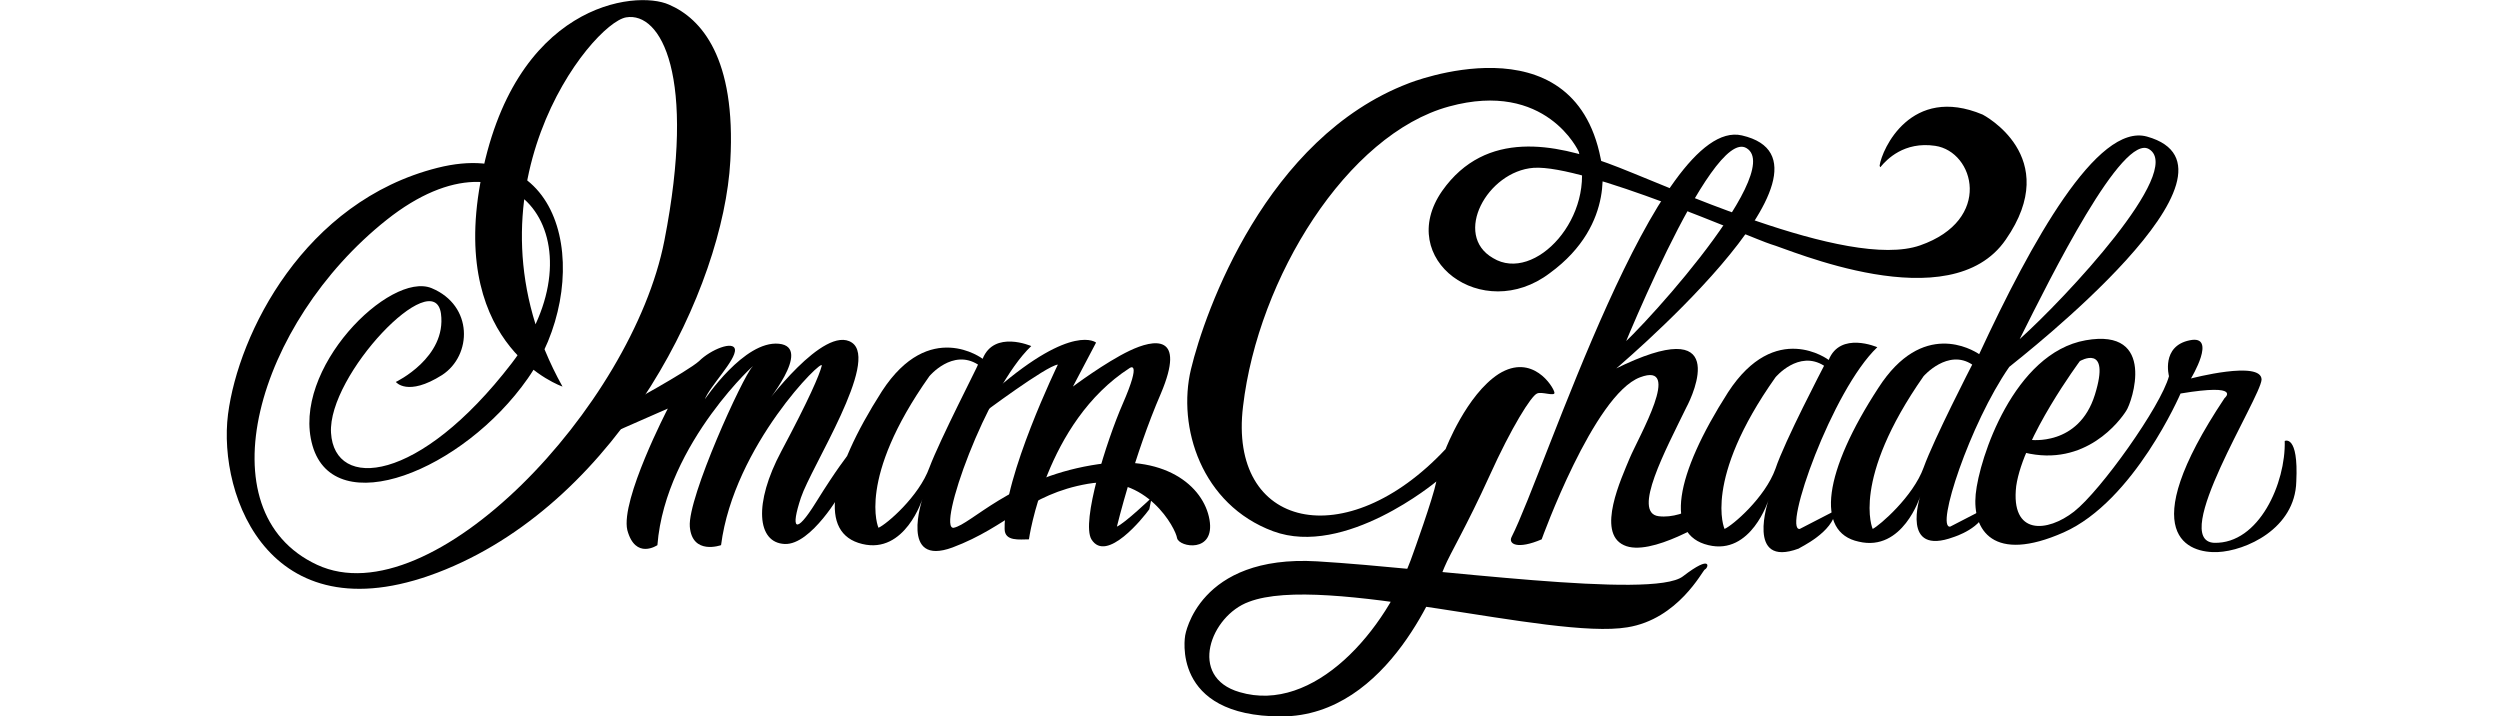
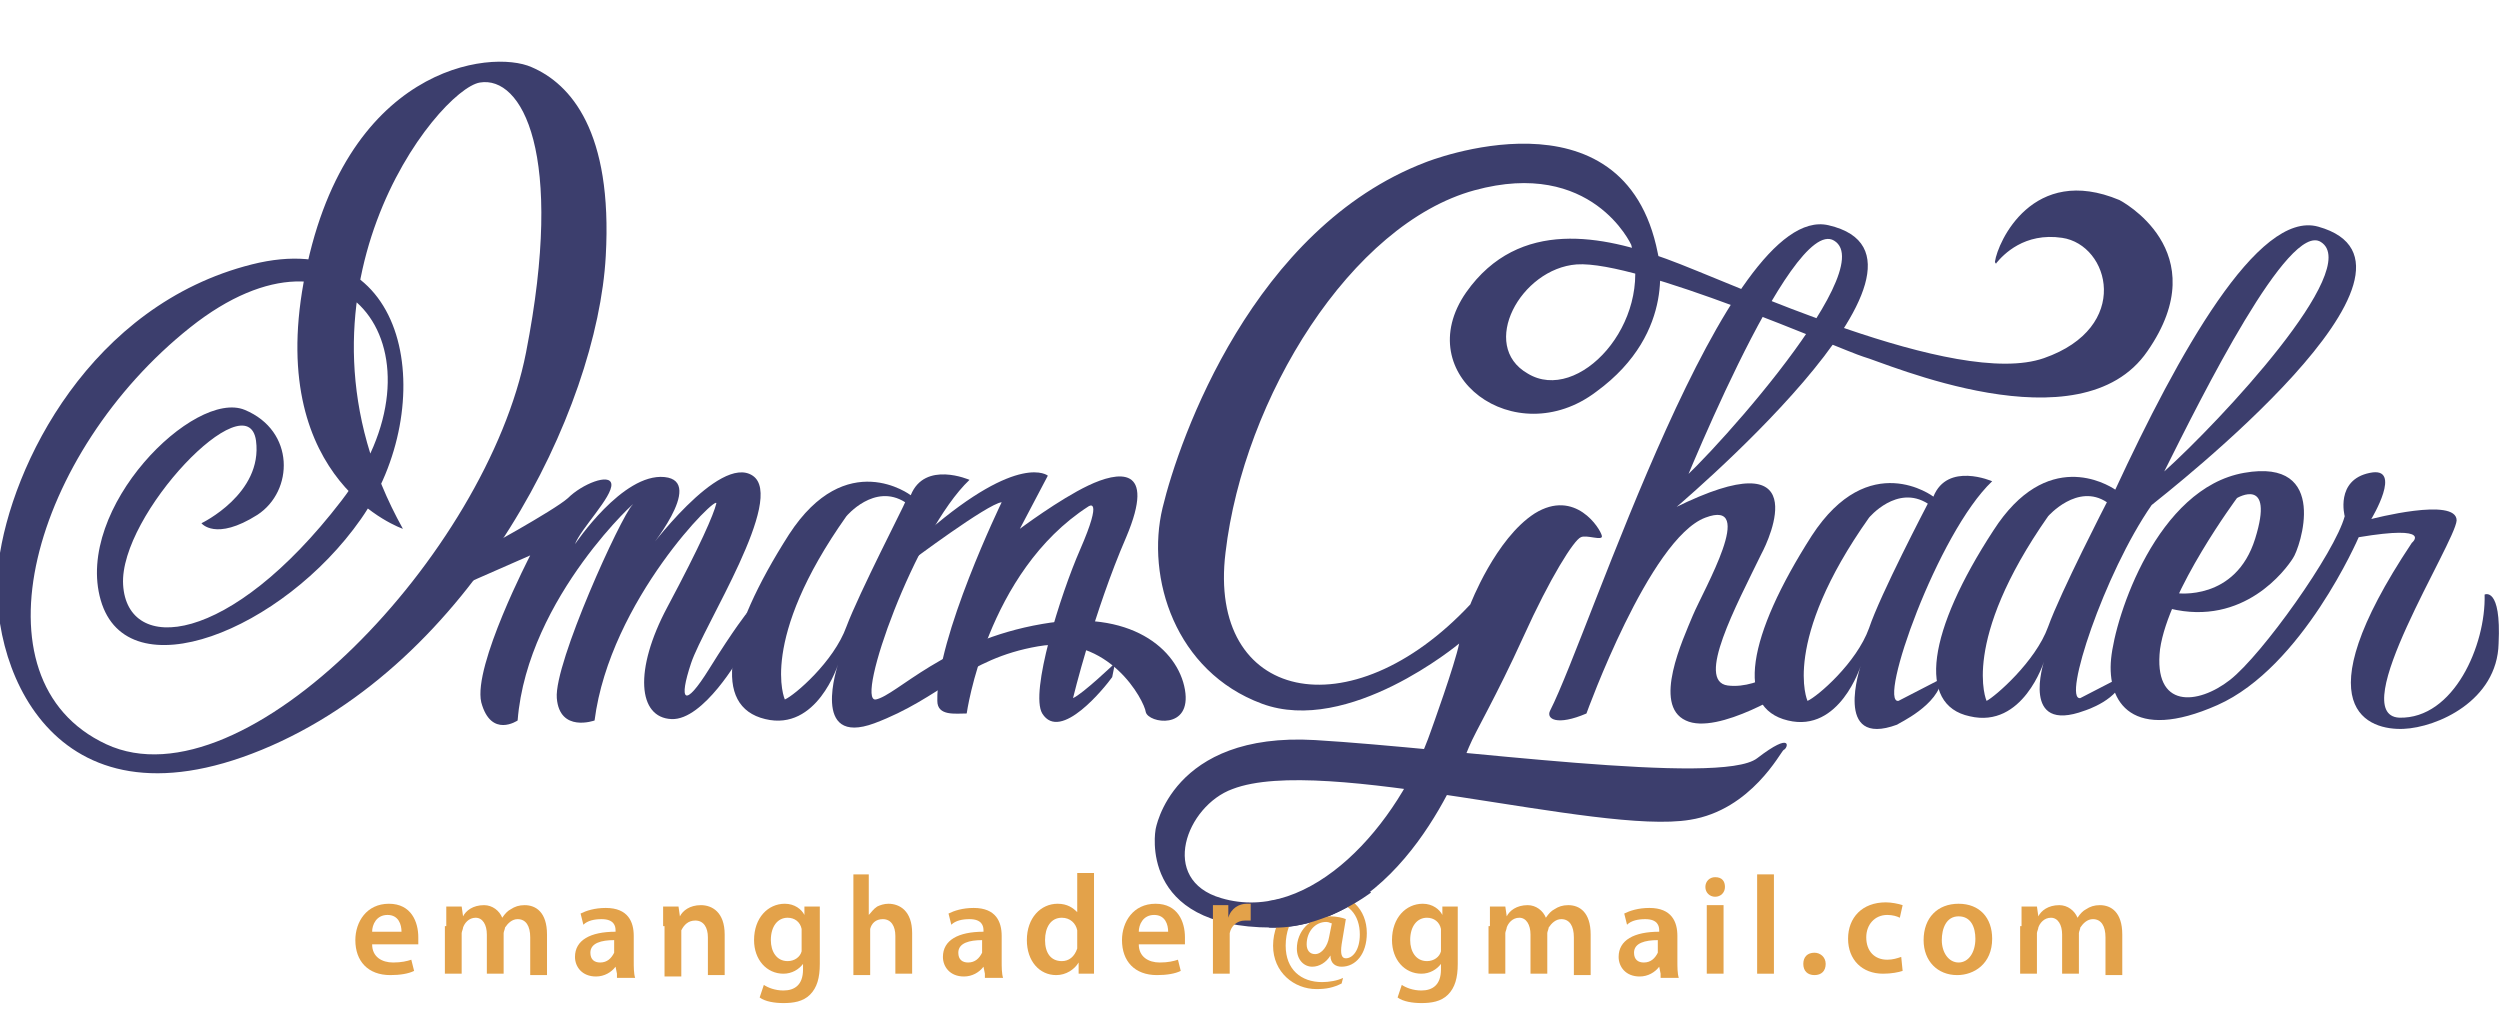
- <svg xmlns="http://www.w3.org/2000/svg" version="1.1" id="Layer_1" x="0px" y="0px" viewBox="0 0 216 61.8" enable-background="new 0 0 216 61.8" xml:space="preserve">
+ <svg xmlns="http://www.w3.org/2000/svg" version="1.1" id="Layer_1" x="0px" y="0px" viewBox="19.7 71 178.7 74" enable-background="new 19.7 71 178.7 74" xml:space="preserve">
  <g>
-     <path d="M53.9,35.1c0,0,5.5-3,6.5-3.9c1-1,3-1.8,3.1-1c0.1,0.9-2.2,3.2-2.6,4.3c0,0,3.4-5.1,6.4-4.8c3,0.3-1.3,5.4-1.3,5.4   s5.2-7.1,7.6-5.5c2.4,1.6-3.5,10.7-4.4,13.4s-0.5,3.3,1.3,0.4c1.8-2.9,2.7-4,2.7-4l-0.5,3.1c0,0-2.6,4.6-4.9,4.5   c-2.4-0.1-2.7-3.5-0.3-8c2.4-4.5,3.3-6.6,3.5-7.4s-7.6,6.9-8.7,15.5c0,0-2.5,0.9-2.7-1.6s4.6-13,5.4-13.8s-7.5,6.5-8.2,15.4   c0,0-1.9,1.3-2.6-1.3c-0.6-2.6,3.5-10.5,3.5-10.5l-4.1,1.8L53.9,35.1z" />
-     <path d="M104.5,44.9c-0.5-2.9-3.9-5.8-10.2-4.7c-7,1.2-10.4,5.1-11.9,5.4c-1.5,0.2,2.8-12,6.7-15.7c0,0-3.2-1.4-4.2,1.1   c0,0-4.6-3.5-8.7,2.8c-4.6,7.2-5.5,12.3-1.7,13.2c3.7,0.9,5.2-3.9,5.2-3.9s-2,5.9,2.6,4.2c4.8-1.8,6.5-4.6,11.7-5.5   c5.1-0.9,7.6,3.9,7.7,4.7C101.9,47.3,105,47.8,104.5,44.9z M80.3,40.4c-0.9,2.5-3.7,4.9-4.4,5.2c0,0-1.9-4.2,4.4-13.1   c0,0,2-2.4,4.2-1C84.5,31.6,81.2,38,80.3,40.4z" />
-     <path d="M158.6,44.1l-3.1,1.6c-1.5,0.2,2.8-12,6.7-15.7c0,0-3.2-1.4-4.2,1.1c0,0-4.6-3.5-8.7,2.8c-4.6,7.2-5.5,12.3-1.7,13.2   c3.7,0.9,5.2-3.9,5.2-3.9s-2,5.9,2.6,4.2C155.5,47.3,158.4,46,158.6,44.1z M153.4,40.5c-0.9,2.5-3.7,4.9-4.4,5.2   c0,0-1.9-4.2,4.4-13.1c0,0,2-2.4,4.2-1C157.5,31.8,154.2,38.1,153.4,40.5z" />
-     <path d="M86.1,33.6c6.6-5.7,8.6-4,8.6-4l-2,3.8c0,0,2.8-2.1,4.9-3.1c2.1-1,4.9-1.5,2.7,3.7c-2.3,5.3-3.8,11.5-3.8,11.5   c0.7-0.3,3-2.5,3-2.5l-0.2,1c-0.5,0.7-3.7,4.7-5,2.6c-0.9-1.5,1.3-8.5,2.7-11.7c1.7-3.9,0.6-3.1,0.6-3.1   c-7.3,4.7-8.7,14.8-8.7,14.8c-0.8,0-2.1,0.2-2.1-0.9c-0.1-4.5,4.6-14.2,4.6-14.2c-1,0.1-6.6,4.3-6.6,4.3L86.1,33.6z" />
-     <path d="M136.4,13.1c0,0-2.8-6.2-11.2-3.9c-8.8,2.4-16.5,14.8-17.8,25.9c-1.3,10.6,8.9,12.9,17.5,3.7c0,0,1.8-4.7,4.6-6.5   c2.9-1.8,4.7,1.1,4.8,1.6c0.1,0.4-1.1-0.1-1.5,0.1c-0.5,0.2-2.2,2.9-4.1,7.1c-2,4.4-3.4,6.7-3.9,7.9c-0.4,0.9-4.7,12.9-14.1,12.9   c-9.6,0-8.3-7-8.3-7s1.1-7,11.4-6.4c10.1,0.6,29,3.3,31.6,1.3c2.6-2,2.2-0.7,1.9-0.6c-0.2,0.1-2.3,4.3-6.7,5   c-6.6,1.1-26.2-4.7-32.7-2.2c-3.3,1.2-5.3,6.5-0.8,7.8c6.4,1.9,12.7-5.3,15-12c0,0,1.7-4.7,2-6.2c0,0-7.9,6.6-14.1,4.3   c-6.2-2.3-8.3-9-7.1-14c1.2-5,6.5-20,18.8-24.7c0,0,14.2-5.7,16.6,6.5c0,0,1.5,5.6-4.4,9.9c-5.8,4.4-13.4-1.2-9.3-7.1   c3.8-5.4,9.9-4,14.3-2.4c4.7,1.7,20.7,9.3,27,7.1c6.3-2.2,4.7-8.1,1.3-8.6c-2.7-0.4-4.2,1.2-4.7,1.8c0,0.1-0.1,0-0.1-0.1   c0.2-1.4,2.7-7,8.9-4.4c0,0,7,3.6,2,10.8c-4.8,7-18.8,0.8-20.3,0.4c-1.6-0.5-16.1-6.9-20.5-6.6c-4,0.3-7,5.8-3.5,7.8   C132.6,24.5,138,18.7,136.4,13.1z" />
-     <path d="M48.6,33.4c0,0-9.7-3.3-7.1-17.6C44.3,0.3,54.9-0.9,57.8,0.4c2.8,1.2,5.8,4.6,5.3,13.5c-0.6,11-9.5,29.1-24.6,35.3   s-19.7-6.3-18.8-13.4c0.9-7,6.6-18.4,18.1-21.3s13.4,10.2,7.8,18.2S28.9,45.1,27,38.5s6.7-15.1,10.3-13.6c3.6,1.5,3.5,5.8,0.9,7.5   c-3,1.9-4,0.6-4,0.6s4.4-2.1,3.9-5.9c-0.6-4.3-9.8,5.3-9.5,10.3s7.6,4.4,15.6-6S44.6,10.1,33.4,19s-15.9,25.2-6,29.8   s27.2-13.7,30-28S57.1,1,54.1,1.5S39.3,16.7,48.6,33.4z" />
-     <path d="M139.1,32.3c0,0,21.8-18.2,11.4-20.6c-7.3-1.7-17,29-19.9,34.7c-0.3,0.6,0.5,1.1,2.6,0.2c0,0,4.5-12.5,8.5-14   c3.7-1.4-0.1,5.1-0.9,7c-0.7,1.7-2.9,6.4-0.5,7.5c2.3,1.1,7.6-2.3,7.6-2.3l0.3-2.1c0,0-2.5,2.2-4.9,1.9c-2.3-0.3,0.6-5.7,2.4-9.4   c0.6-1.1,3.9-8.3-6.2-3.3c0,0,8.3-21,11.4-19.1c3.5,2.1-10.3,17.1-11.7,17.8L139.1,32.3z" />
-     <path d="M185.5,11.8c-4.3-1.2-10,9.1-14.5,18.8c-0.6-0.4-4.9-3-8.7,2.9c-4.7,7.2-5.5,12.5-1.7,13.3c3.8,0.9,5.3-3.9,5.3-3.9   s-1.7,5.2,2.9,3.5c0,0,2.6-0.8,2.8-2.5l-3.1,1.6c-1.3,0.2,1.7-8.9,5.1-13.8C174.7,30.8,195.5,14.6,185.5,11.8z M185.7,12.9   c3,1.9-7.2,12.8-11.2,16.4C177.2,23.9,183.4,11.4,185.7,12.9z M166.2,40.4c-0.9,2.5-3.8,5-4.4,5.3c0,0-1.9-4.2,4.4-13.2   c0,0,2.1-2.4,4.2-1C170.4,31.5,167.1,37.9,166.2,40.4z" />
-     <path d="M175.4,38c0,0,4.2,0.6,5.6-3.9c1.4-4.5-1.3-2.9-1.3-2.9s-4.9,6.6-5.5,10.8c-0.5,4.3,2.7,4,5,2.2c2.3-1.8,7.5-9.1,8.2-11.7   c0,0-0.7-2.6,1.8-3.1c2.4-0.5,0.1,3.3,0.1,3.3s6.1-1.6,6.1,0.1c-0.1,1.6-8,13.9-4.1,14.1c3.9,0.1,6.2-5.2,6.1-8.8   c0,0,1.2-0.6,1,3.5c-0.1,4.1-4.4,6-6.8,6.1s-7.4-1.3,0.6-13.3c0,0,1.6-1.3-3.8-0.4c0,0-4,9.3-10.1,12c-6.1,2.7-7.9-0.2-7.6-3.3   c0.3-3.1,3.3-12.2,9.5-13.3s4,5.4,3.5,6.1c-0.5,0.8-3.5,4.9-8.8,3.6L175.4,38z" />
+     <path fill="#3C3E6D" d="M53.8,110.5c0,0,5.5-3,6.5-3.9c1-1,3-1.8,3.1-1c0.1,0.9-2.2,3.2-2.6,4.3c0,0,3.4-5.1,6.4-4.8   c3,0.3-1.3,5.4-1.3,5.4s5.2-7.1,7.6-5.5s-3.5,10.7-4.4,13.4s-0.5,3.3,1.3,0.4s2.7-4,2.7-4l-0.5,3.1c0,0-2.6,4.6-4.9,4.5   c-2.4-0.1-2.7-3.5-0.3-8c2.4-4.5,3.3-6.6,3.5-7.4c0.2-0.8-7.6,6.9-8.7,15.5c0,0-2.5,0.9-2.7-1.6s4.6-13,5.4-13.8   c0.8-0.8-7.5,6.5-8.2,15.4c0,0-1.9,1.3-2.6-1.3c-0.6-2.6,3.5-10.5,3.5-10.5l-4.1,1.8L53.8,110.5z" />
+     <path fill="#3C3E6D" d="M104.4,120.3c-0.5-2.9-3.9-5.8-10.2-4.7c-7,1.2-10.4,5.1-11.9,5.4c-1.5,0.2,2.8-12,6.7-15.7   c0,0-3.2-1.4-4.2,1.1c0,0-4.6-3.5-8.7,2.8c-4.6,7.2-5.5,12.3-1.7,13.2c3.7,0.9,5.2-3.9,5.2-3.9s-2,5.9,2.6,4.2   c4.8-1.8,6.5-4.6,11.7-5.5c5.1-0.9,7.6,3.9,7.7,4.7C101.8,122.7,104.9,123.2,104.4,120.3z M80.2,115.8c-0.9,2.5-3.7,4.9-4.4,5.2   c0,0-1.9-4.2,4.4-13.1c0,0,2-2.4,4.2-1C84.4,107,81.1,113.4,80.2,115.8z" />
+     <path fill="#3C3E6D" d="M158.5,119.5l-3.1,1.6c-1.5,0.2,2.8-12,6.7-15.7c0,0-3.2-1.4-4.2,1.1c0,0-4.6-3.5-8.7,2.8   c-4.6,7.2-5.5,12.3-1.7,13.2c3.7,0.9,5.2-3.9,5.2-3.9s-2,5.9,2.6,4.2C155.4,122.7,158.3,121.4,158.5,119.5z M153.3,115.9   c-0.9,2.5-3.7,4.9-4.4,5.2c0,0-1.9-4.2,4.4-13.1c0,0,2-2.4,4.2-1C157.4,107.2,154.1,113.5,153.3,115.9z" />
+     <path fill="#3C3E6D" d="M86,109c6.6-5.7,8.6-4,8.6-4l-2,3.8c0,0,2.8-2.1,4.9-3.1s4.9-1.5,2.7,3.7c-2.3,5.3-3.8,11.5-3.8,11.5   c0.7-0.3,3-2.5,3-2.5l-0.2,1c-0.5,0.7-3.7,4.7-5,2.6c-0.9-1.5,1.3-8.5,2.7-11.7c1.7-3.9,0.6-3.1,0.6-3.1   c-7.3,4.7-8.7,14.8-8.7,14.8c-0.8,0-2.1,0.2-2.1-0.9c-0.1-4.5,4.6-14.2,4.6-14.2c-1,0.1-6.6,4.3-6.6,4.3L86,109z" />
+     <path fill="#3C3E6D" d="M136.3,88.5c0,0-2.8-6.2-11.2-3.9c-8.8,2.4-16.5,14.8-17.8,25.9c-1.3,10.6,8.9,12.9,17.5,3.7   c0,0,1.8-4.7,4.6-6.5c2.9-1.8,4.7,1.1,4.8,1.6c0.1,0.4-1.1-0.1-1.5,0.1c-0.5,0.2-2.2,2.9-4.1,7.1c-2,4.4-3.4,6.7-3.9,7.9   c-0.4,0.9-4.7,12.9-14.1,12.9c-9.6,0-8.3-7-8.3-7s1.1-7,11.4-6.4c10.1,0.6,29,3.3,31.6,1.3s2.2-0.7,1.9-0.6c-0.2,0.1-2.3,4.3-6.7,5   c-6.6,1.1-26.2-4.7-32.7-2.2c-3.3,1.2-5.3,6.5-0.8,7.8c6.4,1.9,12.7-5.3,15-12c0,0,1.7-4.7,2-6.2c0,0-7.9,6.6-14.1,4.3   c-6.2-2.3-8.3-9-7.1-14c1.2-5,6.5-20,18.8-24.7c0,0,14.2-5.7,16.6,6.5c0,0,1.5,5.6-4.4,9.9c-5.8,4.4-13.4-1.2-9.3-7.1   c3.8-5.4,9.9-4,14.3-2.4c4.7,1.7,20.7,9.3,27,7.1c6.3-2.2,4.7-8.1,1.3-8.6c-2.7-0.4-4.2,1.2-4.7,1.8c0,0.1-0.1,0-0.1-0.1   c0.2-1.4,2.7-7,8.9-4.4c0,0,7,3.6,2,10.8c-4.8,7-18.8,0.8-20.3,0.4c-1.6-0.5-16.1-6.9-20.5-6.6c-4,0.3-7,5.8-3.5,7.8   C132.5,99.9,137.9,94.1,136.3,88.5z" />
+     <path fill="#3C3E6D" d="M48.5,108.8c0,0-9.7-3.3-7.1-17.6c2.8-15.5,13.4-16.7,16.3-15.4c2.8,1.2,5.8,4.6,5.3,13.5   c-0.6,11-9.5,29.1-24.6,35.3c-15.1,6.2-19.7-6.3-18.8-13.4c0.9-7,6.6-18.4,18.1-21.3s13.4,10.2,7.8,18.2s-16.7,12.4-18.6,5.8   s6.7-15.1,10.3-13.6s3.5,5.8,0.9,7.5c-3,1.9-4,0.6-4,0.6s4.4-2.1,3.9-5.9c-0.6-4.3-9.8,5.3-9.5,10.3s7.6,4.4,15.6-6   s0.4-21.3-10.8-12.4s-15.9,25.2-6,29.8s27.2-13.7,30-28S57,76.4,54,76.9S39.2,92.1,48.5,108.8z" />
+     <path fill="#3C3E6D" d="M139,107.7c0,0,21.8-18.2,11.4-20.6c-7.3-1.7-17,29-19.9,34.7c-0.3,0.6,0.5,1.1,2.6,0.2   c0,0,4.5-12.5,8.5-14c3.7-1.4-0.1,5.1-0.9,7c-0.7,1.7-2.9,6.4-0.5,7.5c2.3,1.1,7.6-2.3,7.6-2.3l0.3-2.1c0,0-2.5,2.2-4.9,1.9   c-2.3-0.3,0.6-5.7,2.4-9.4c0.6-1.1,3.9-8.3-6.2-3.3c0,0,8.3-21,11.4-19.1c3.5,2.1-10.3,17.1-11.7,17.8L139,107.7z" />
+     <path fill="#3C3E6D" d="M185.4,87.2c-4.3-1.2-10,9.1-14.5,18.8c-0.6-0.4-4.9-3-8.7,2.9c-4.7,7.2-5.5,12.5-1.7,13.3   c3.8,0.9,5.3-3.9,5.3-3.9s-1.7,5.2,2.9,3.5c0,0,2.6-0.8,2.8-2.5l-3.1,1.6c-1.3,0.2,1.7-8.9,5.1-13.8   C174.6,106.2,195.4,90,185.4,87.2z M185.6,88.3c3,1.9-7.2,12.8-11.2,16.4C177.1,99.3,183.3,86.8,185.6,88.3z M166.1,115.8   c-0.9,2.5-3.8,5-4.4,5.3c0,0-1.9-4.2,4.4-13.2c0,0,2.1-2.4,4.2-1C170.3,106.9,167,113.3,166.1,115.8z" />
+     <path fill="#3C3E6D" d="M175.3,113.4c0,0,4.2,0.6,5.6-3.9c1.4-4.5-1.3-2.9-1.3-2.9s-4.9,6.6-5.5,10.8c-0.5,4.3,2.7,4,5,2.2   c2.3-1.8,7.5-9.1,8.2-11.7c0,0-0.7-2.6,1.8-3.1c2.4-0.5,0.1,3.3,0.1,3.3s6.1-1.6,6.1,0.1c-0.1,1.6-8,13.9-4.1,14.1   c3.9,0.1,6.2-5.2,6.1-8.8c0,0,1.2-0.6,1,3.5c-0.1,4.1-4.4,6-6.8,6.1s-7.4-1.3,0.6-13.3c0,0,1.6-1.3-3.8-0.4c0,0-4,9.3-10.1,12   c-6.1,2.7-7.9-0.2-7.6-3.3c0.3-3.1,3.3-12.2,9.5-13.3s4,5.4,3.5,6.1c-0.5,0.8-3.5,4.9-8.8,3.6L175.3,113.4z" />
  </g>
+   <g>
+     <path fill="#E3A24A" d="M46.3,138.5c0,0.9,0.7,1.3,1.5,1.3c0.6,0,1-0.1,1.3-0.2l0.2,0.8c-0.4,0.2-1,0.3-1.7,0.3   c-1.6,0-2.5-1-2.5-2.5c0-1.3,0.8-2.6,2.4-2.6c1.6,0,2.1,1.3,2.1,2.4c0,0.2,0,0.4,0,0.5H46.3z M48.4,137.6c0-0.5-0.2-1.2-1-1.2   c-0.8,0-1.1,0.7-1.1,1.2H48.4z" />
+     <path fill="#E3A24A" d="M51.6,137.2c0-0.6,0-1,0-1.4h1.1l0.1,0.7h0c0.2-0.4,0.7-0.8,1.5-0.8c0.6,0,1.1,0.4,1.3,0.9h0   c0.2-0.3,0.4-0.5,0.6-0.6c0.3-0.2,0.6-0.3,1-0.3c0.8,0,1.6,0.5,1.6,2.1v2.9h-1.2v-2.7c0-0.8-0.3-1.3-0.9-1.3   c-0.4,0-0.7,0.3-0.9,0.6c0,0.1-0.1,0.3-0.1,0.4v2.9h-1.2v-2.8c0-0.7-0.3-1.2-0.8-1.2c-0.5,0-0.8,0.4-0.9,0.7c0,0.1-0.1,0.3-0.1,0.4   v2.9h-1.2V137.2z" />
+     <path fill="#E3A24A" d="M63.8,140.6l-0.1-0.5h0c-0.3,0.4-0.8,0.7-1.4,0.7c-1,0-1.5-0.7-1.5-1.4c0-1.2,1.1-1.8,2.9-1.8v-0.1   c0-0.3-0.1-0.8-1-0.8c-0.5,0-1,0.1-1.3,0.4l-0.2-0.8c0.4-0.2,1-0.4,1.8-0.4c1.6,0,2,1,2,2v1.8c0,0.4,0,0.9,0.1,1.2H63.8z    M63.6,138.2c-0.9,0-1.7,0.2-1.7,0.9c0,0.5,0.3,0.7,0.7,0.7c0.5,0,0.8-0.3,1-0.7c0-0.1,0-0.2,0-0.3V138.2z" />
+     <path fill="#E3A24A" d="M67.1,137.2c0-0.6,0-1,0-1.4h1.1l0.1,0.7h0c0.2-0.4,0.7-0.8,1.5-0.8c0.8,0,1.7,0.5,1.7,2.1v2.9h-1.2v-2.7   c0-0.7-0.3-1.2-0.9-1.2c-0.5,0-0.8,0.3-1,0.7c0,0.1,0,0.3,0,0.4v2.9h-1.2V137.2z" />
+     <path fill="#E3A24A" d="M78.3,135.7c0,0.3,0,0.7,0,1.4v2.8c0,1-0.2,1.7-0.7,2.2c-0.5,0.5-1.2,0.6-1.9,0.6c-0.6,0-1.3-0.1-1.7-0.4   l0.3-0.9c0.3,0.2,0.8,0.4,1.4,0.4c0.8,0,1.4-0.4,1.4-1.5v-0.4h0c-0.3,0.4-0.8,0.7-1.4,0.7c-1.2,0-2.1-1-2.1-2.4   c0-1.6,1-2.6,2.2-2.6c0.7,0,1.2,0.4,1.4,0.8h0l0-0.6H78.3z M77,137.7c0-0.1,0-0.2,0-0.3c-0.1-0.5-0.5-0.8-1-0.8   c-0.7,0-1.2,0.6-1.2,1.6c0,0.8,0.4,1.5,1.2,1.5c0.5,0,0.9-0.3,1-0.7c0-0.1,0-0.3,0-0.4V137.7z" />
+     <path fill="#E3A24A" d="M80.6,133.5h1.2v2.9h0c0.2-0.2,0.3-0.4,0.6-0.6c0.2-0.1,0.5-0.2,0.8-0.2c0.8,0,1.7,0.5,1.7,2.1v2.9h-1.2   v-2.7c0-0.7-0.3-1.2-0.9-1.2c-0.5,0-0.8,0.3-0.9,0.7c0,0.1,0,0.2,0,0.4v2.9h-1.2V133.5z" />
+     <path fill="#E3A24A" d="M90.1,140.6l-0.1-0.5h0c-0.3,0.4-0.8,0.7-1.4,0.7c-1,0-1.5-0.7-1.5-1.4c0-1.2,1.1-1.8,2.9-1.8v-0.1   c0-0.3-0.1-0.8-1-0.8c-0.5,0-1,0.1-1.3,0.4l-0.2-0.8c0.4-0.2,1-0.4,1.8-0.4c1.6,0,2,1,2,2v1.8c0,0.4,0,0.9,0.1,1.2H90.1z    M89.9,138.2c-0.9,0-1.7,0.2-1.7,0.9c0,0.5,0.3,0.7,0.7,0.7c0.5,0,0.8-0.3,1-0.7c0-0.1,0-0.2,0-0.3V138.2z" />
+     <path fill="#E3A24A" d="M97.9,133.5v5.7c0,0.5,0,1,0,1.4h-1.1l0-0.8h0c-0.3,0.5-0.9,0.9-1.6,0.9c-1.2,0-2.1-1-2.1-2.5   c0-1.6,1-2.6,2.2-2.6c0.7,0,1.1,0.3,1.4,0.6h0v-2.8H97.9z M96.7,137.8c0-0.1,0-0.2,0-0.3c-0.1-0.5-0.5-0.9-1.1-0.9   c-0.8,0-1.2,0.7-1.2,1.6c0,0.9,0.4,1.5,1.2,1.5c0.5,0,0.9-0.3,1.1-0.9c0-0.1,0-0.2,0-0.4V137.8z" />
+     <path fill="#E3A24A" d="M101.1,138.5c0,0.9,0.7,1.3,1.5,1.3c0.6,0,1-0.1,1.3-0.2l0.2,0.8c-0.4,0.2-1,0.3-1.7,0.3   c-1.6,0-2.5-1-2.5-2.5c0-1.3,0.8-2.6,2.4-2.6c1.6,0,2.1,1.3,2.1,2.4c0,0.2,0,0.4,0,0.5H101.1z M103.2,137.6c0-0.5-0.2-1.2-1-1.2   c-0.8,0-1.1,0.7-1.1,1.2H103.2z" />
+     <path fill="#E3A24A" d="M106.4,137.3c0-0.7,0-1.1,0-1.6h1.1l0,0.9h0c0.2-0.7,0.8-1,1.3-1c0.1,0,0.2,0,0.3,0v1.2c-0.1,0-0.2,0-0.4,0   c-0.6,0-1,0.4-1.1,0.9c0,0.1,0,0.2,0,0.4v2.5h-1.2V137.3z" />
+     <path fill="#E3A24A" d="M115.6,141.3c-0.6,0.3-1.1,0.4-1.8,0.4c-1.6,0-3.1-1.2-3.1-3.1c0-2,1.5-3.8,3.7-3.8c1.8,0,3,1.2,3,2.9   c0,1.5-0.8,2.4-1.8,2.4c-0.4,0-0.8-0.2-0.8-0.8h0c-0.3,0.5-0.8,0.8-1.3,0.8c-0.6,0-1.1-0.5-1.1-1.3c0-1.2,0.9-2.3,2.4-2.3   c0.4,0,0.9,0.1,1.1,0.2l-0.3,1.8c-0.1,0.7,0,1,0.3,1c0.5,0,1-0.6,1-1.7c0-1.4-0.8-2.4-2.4-2.4c-1.6,0-2.9,1.2-2.9,3.2   c0,1.7,1.1,2.6,2.6,2.6c0.5,0,1.1-0.1,1.5-0.3L115.6,141.3z M114.9,137c-0.1,0-0.2-0.1-0.4-0.1c-0.8,0-1.4,0.7-1.4,1.6   c0,0.4,0.2,0.7,0.6,0.7c0.5,0,0.9-0.6,1-1.2L114.9,137z" />
+     <path fill="#E3A24A" d="M123.9,135.7c0,0.3,0,0.7,0,1.4v2.8c0,1-0.2,1.7-0.7,2.2c-0.5,0.5-1.2,0.6-1.9,0.6c-0.6,0-1.3-0.1-1.7-0.4   l0.3-0.9c0.3,0.2,0.8,0.4,1.4,0.4c0.8,0,1.4-0.4,1.4-1.5v-0.4h0c-0.3,0.4-0.8,0.7-1.4,0.7c-1.2,0-2.1-1-2.1-2.4   c0-1.6,1-2.6,2.2-2.6c0.7,0,1.2,0.4,1.4,0.8h0l0-0.6H123.9z M122.7,137.7c0-0.1,0-0.2,0-0.3c-0.1-0.5-0.5-0.8-1-0.8   c-0.7,0-1.2,0.6-1.2,1.6c0,0.8,0.4,1.5,1.2,1.5c0.5,0,0.9-0.3,1-0.7c0-0.1,0-0.3,0-0.4V137.7z" />
+     <path fill="#E3A24A" d="M126.2,137.2c0-0.6,0-1,0-1.4h1.1l0.1,0.7h0c0.2-0.4,0.7-0.8,1.5-0.8c0.6,0,1.1,0.4,1.3,0.9h0   c0.2-0.3,0.4-0.5,0.6-0.6c0.3-0.2,0.6-0.3,1-0.3c0.8,0,1.6,0.5,1.6,2.1v2.9h-1.2v-2.7c0-0.8-0.3-1.3-0.9-1.3   c-0.4,0-0.7,0.3-0.9,0.6c0,0.1-0.1,0.3-0.1,0.4v2.9h-1.2v-2.8c0-0.7-0.3-1.2-0.8-1.2c-0.5,0-0.8,0.4-0.9,0.7c0,0.1-0.1,0.3-0.1,0.4   v2.9h-1.2V137.2z" />
+     <path fill="#E3A24A" d="M138.4,140.6l-0.1-0.5h0c-0.3,0.4-0.8,0.7-1.4,0.7c-1,0-1.5-0.7-1.5-1.4c0-1.2,1.1-1.8,2.9-1.8v-0.1   c0-0.3-0.1-0.8-1-0.8c-0.5,0-1,0.1-1.3,0.4l-0.2-0.8c0.4-0.2,1-0.4,1.8-0.4c1.6,0,2,1,2,2v1.8c0,0.4,0,0.9,0.1,1.2H138.4z    M138.2,138.2c-0.9,0-1.7,0.2-1.7,0.9c0,0.5,0.3,0.7,0.7,0.7c0.5,0,0.8-0.3,1-0.7c0-0.1,0-0.2,0-0.3V138.2z" />
+     <path fill="#E3A24A" d="M143,134.4c0,0.4-0.3,0.7-0.7,0.7c-0.4,0-0.7-0.3-0.7-0.7c0-0.4,0.3-0.7,0.7-0.7   C142.8,133.7,143,134,143,134.4z M141.7,140.6v-4.9h1.2v4.9H141.7z" />
+     <path fill="#E3A24A" d="M145.3,133.5h1.2v7.1h-1.2V133.5z" />
+     <path fill="#E3A24A" d="M148.6,139.9c0-0.5,0.3-0.8,0.8-0.8c0.4,0,0.8,0.3,0.8,0.8c0,0.5-0.3,0.8-0.8,0.8   C148.9,140.7,148.6,140.4,148.6,139.9z" />
+     <path fill="#E3A24A" d="M155.7,140.4c-0.3,0.1-0.8,0.2-1.4,0.2c-1.5,0-2.5-1-2.5-2.5c0-1.5,1-2.6,2.7-2.6c0.4,0,0.9,0.1,1.2,0.2   l-0.2,0.9c-0.2-0.1-0.5-0.2-0.9-0.2c-0.9,0-1.5,0.7-1.5,1.6c0,1,0.6,1.6,1.5,1.6c0.4,0,0.7-0.1,1-0.2L155.7,140.4z" />
+     <path fill="#E3A24A" d="M162.1,138.1c0,1.8-1.3,2.6-2.5,2.6c-1.4,0-2.4-1-2.4-2.5c0-1.6,1-2.6,2.5-2.6   C161.2,135.6,162.1,136.6,162.1,138.1z M158.5,138.2c0,0.9,0.5,1.6,1.2,1.6c0.7,0,1.2-0.7,1.2-1.7c0-0.8-0.3-1.6-1.2-1.6   C158.8,136.5,158.5,137.4,158.5,138.2z" />
+     <path fill="#E3A24A" d="M164.2,137.2c0-0.6,0-1,0-1.4h1.1l0.1,0.7h0c0.2-0.4,0.7-0.8,1.5-0.8c0.6,0,1.1,0.4,1.3,0.9h0   c0.2-0.3,0.4-0.5,0.6-0.6c0.3-0.2,0.6-0.3,1-0.3c0.8,0,1.6,0.5,1.6,2.1v2.9h-1.2v-2.7c0-0.8-0.3-1.3-0.9-1.3   c-0.4,0-0.7,0.3-0.9,0.6c0,0.1-0.1,0.3-0.1,0.4v2.9h-1.2v-2.8c0-0.7-0.3-1.2-0.8-1.2c-0.5,0-0.8,0.4-0.9,0.7c0,0.1-0.1,0.3-0.1,0.4   v2.9h-1.2V137.2z" />
+   </g>
+   <text transform="matrix(1 0 0 1 50.1029 203.5958)" fill="#E3A24A" font-family="'MyriadPro-Semibold'" font-size="10">emanghader@gmail.com</text>
+   <path fill="#3C3E6D" d="M117.7,134.8c0,0-3.5,2.7-7.3,2.5v-1.9c0,0,2.5-0.1,5.4-2.6L117.7,134.8z" />
</svg>
